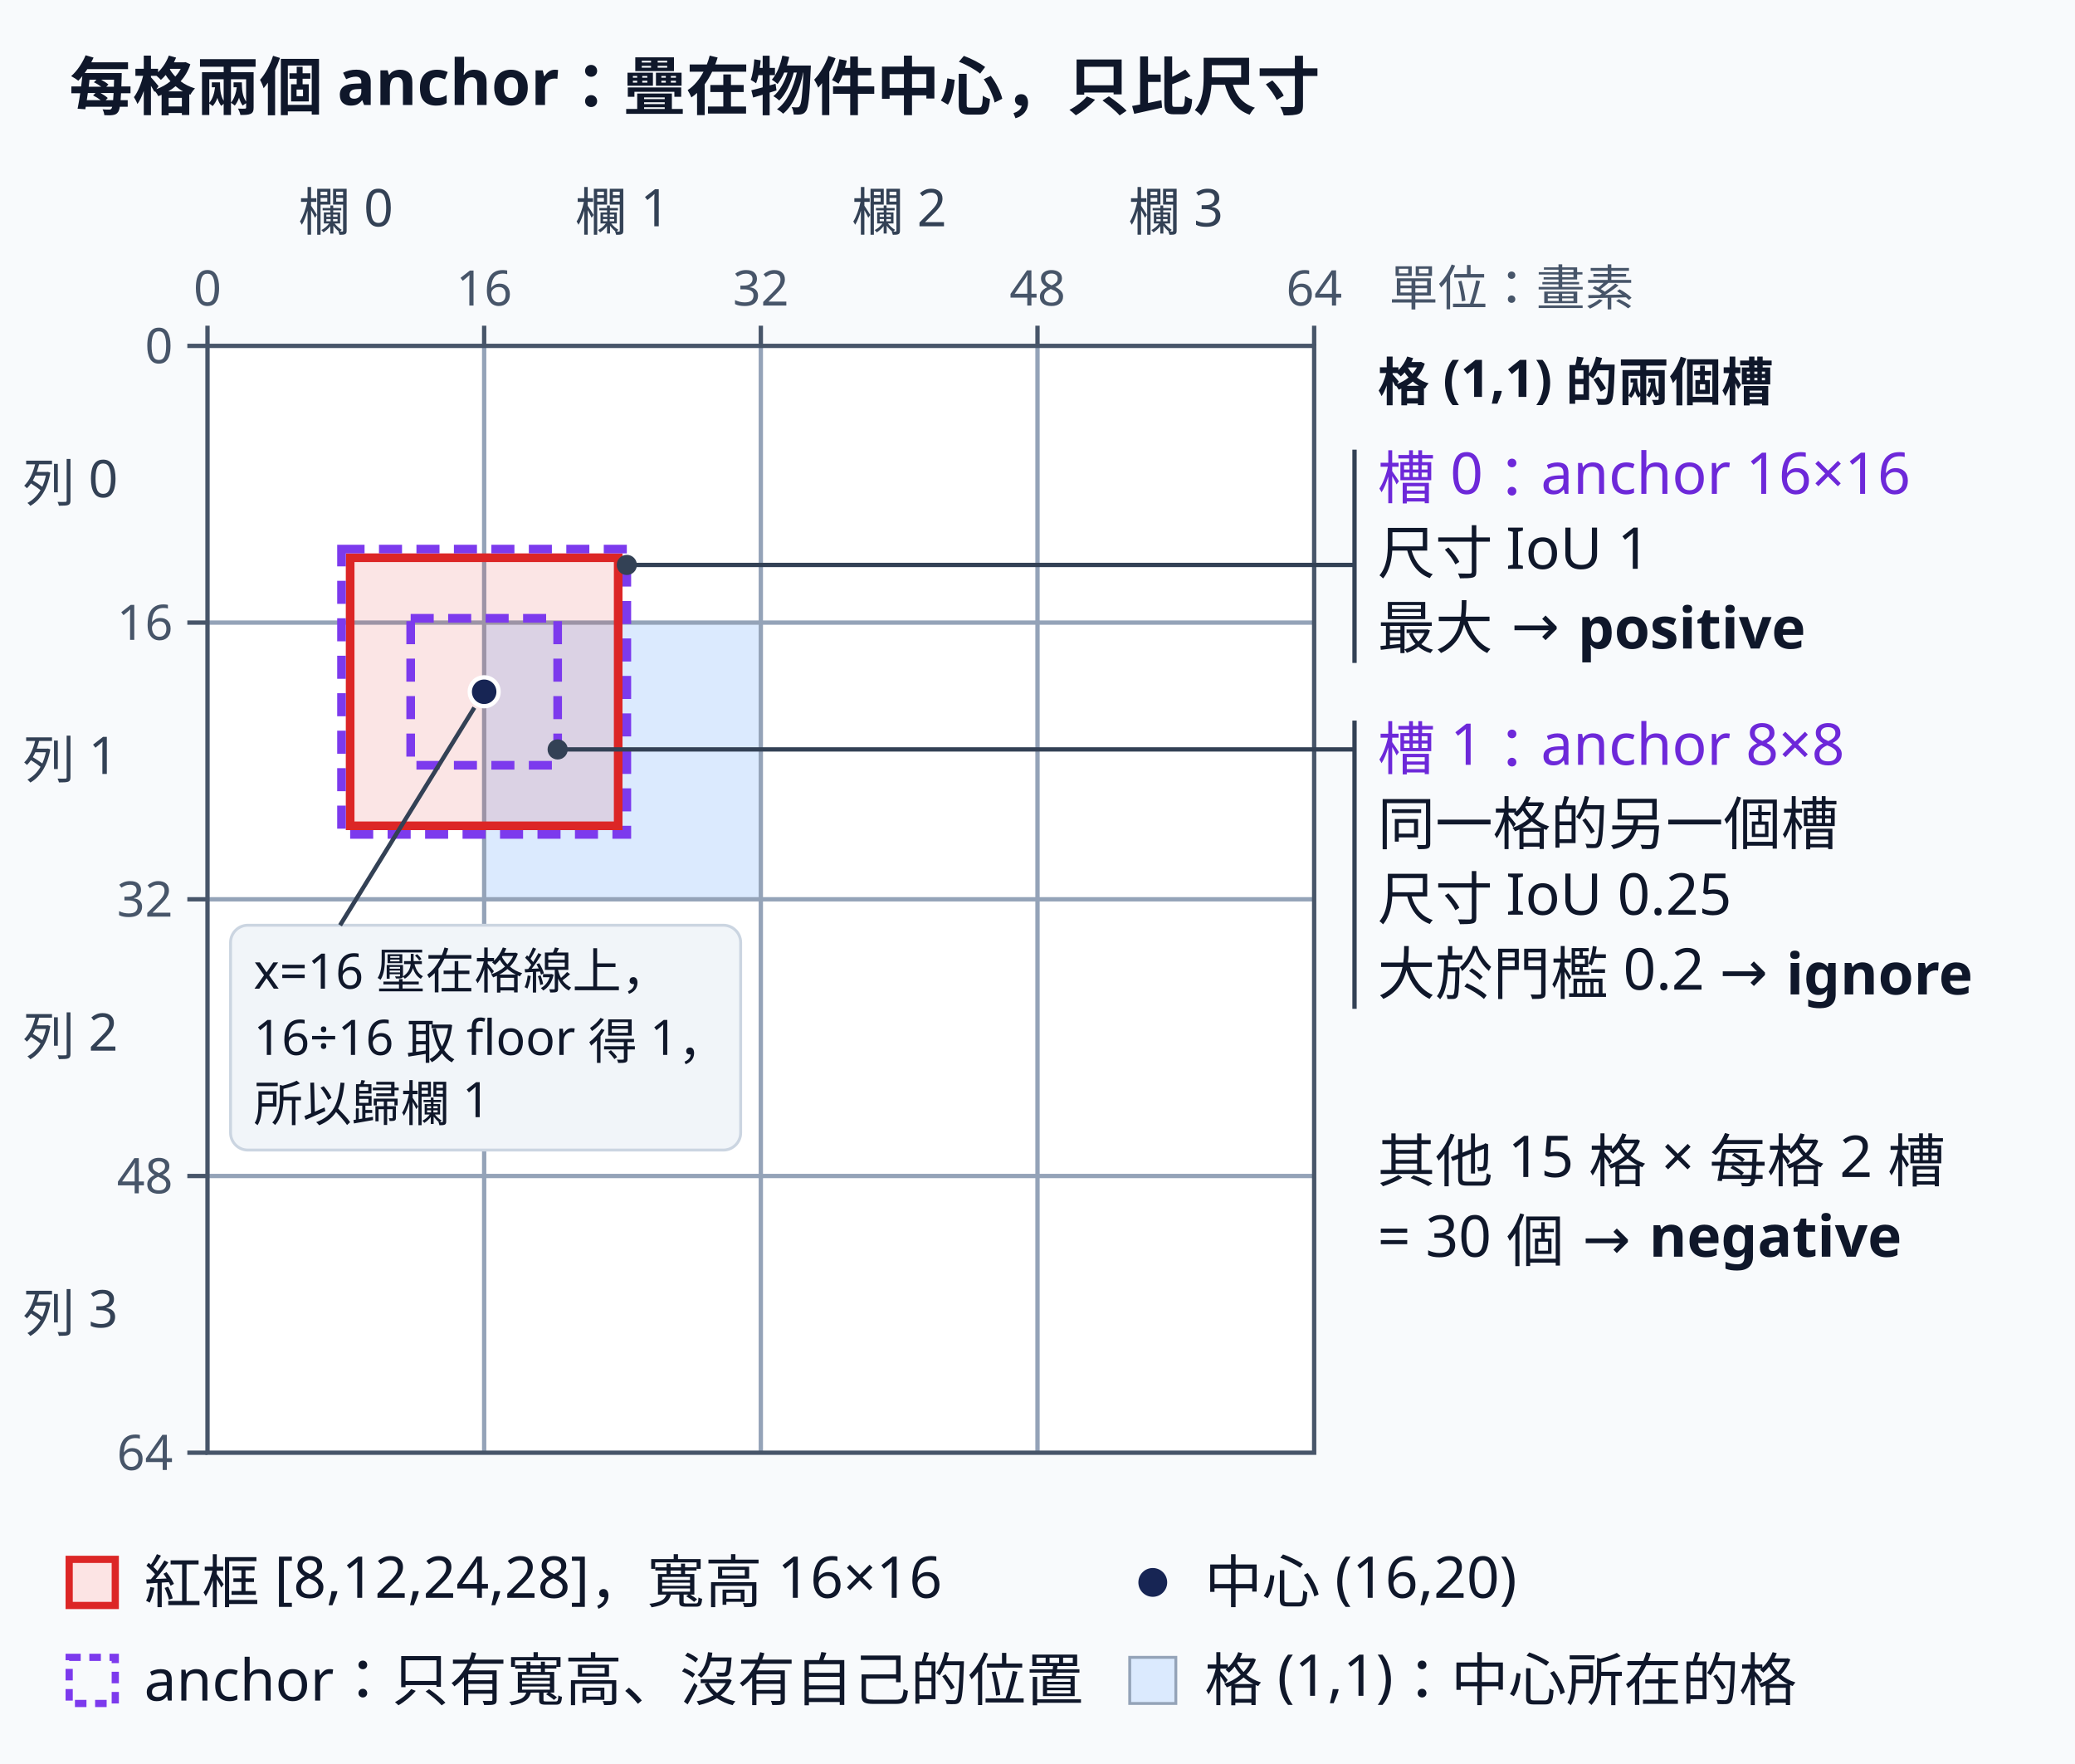
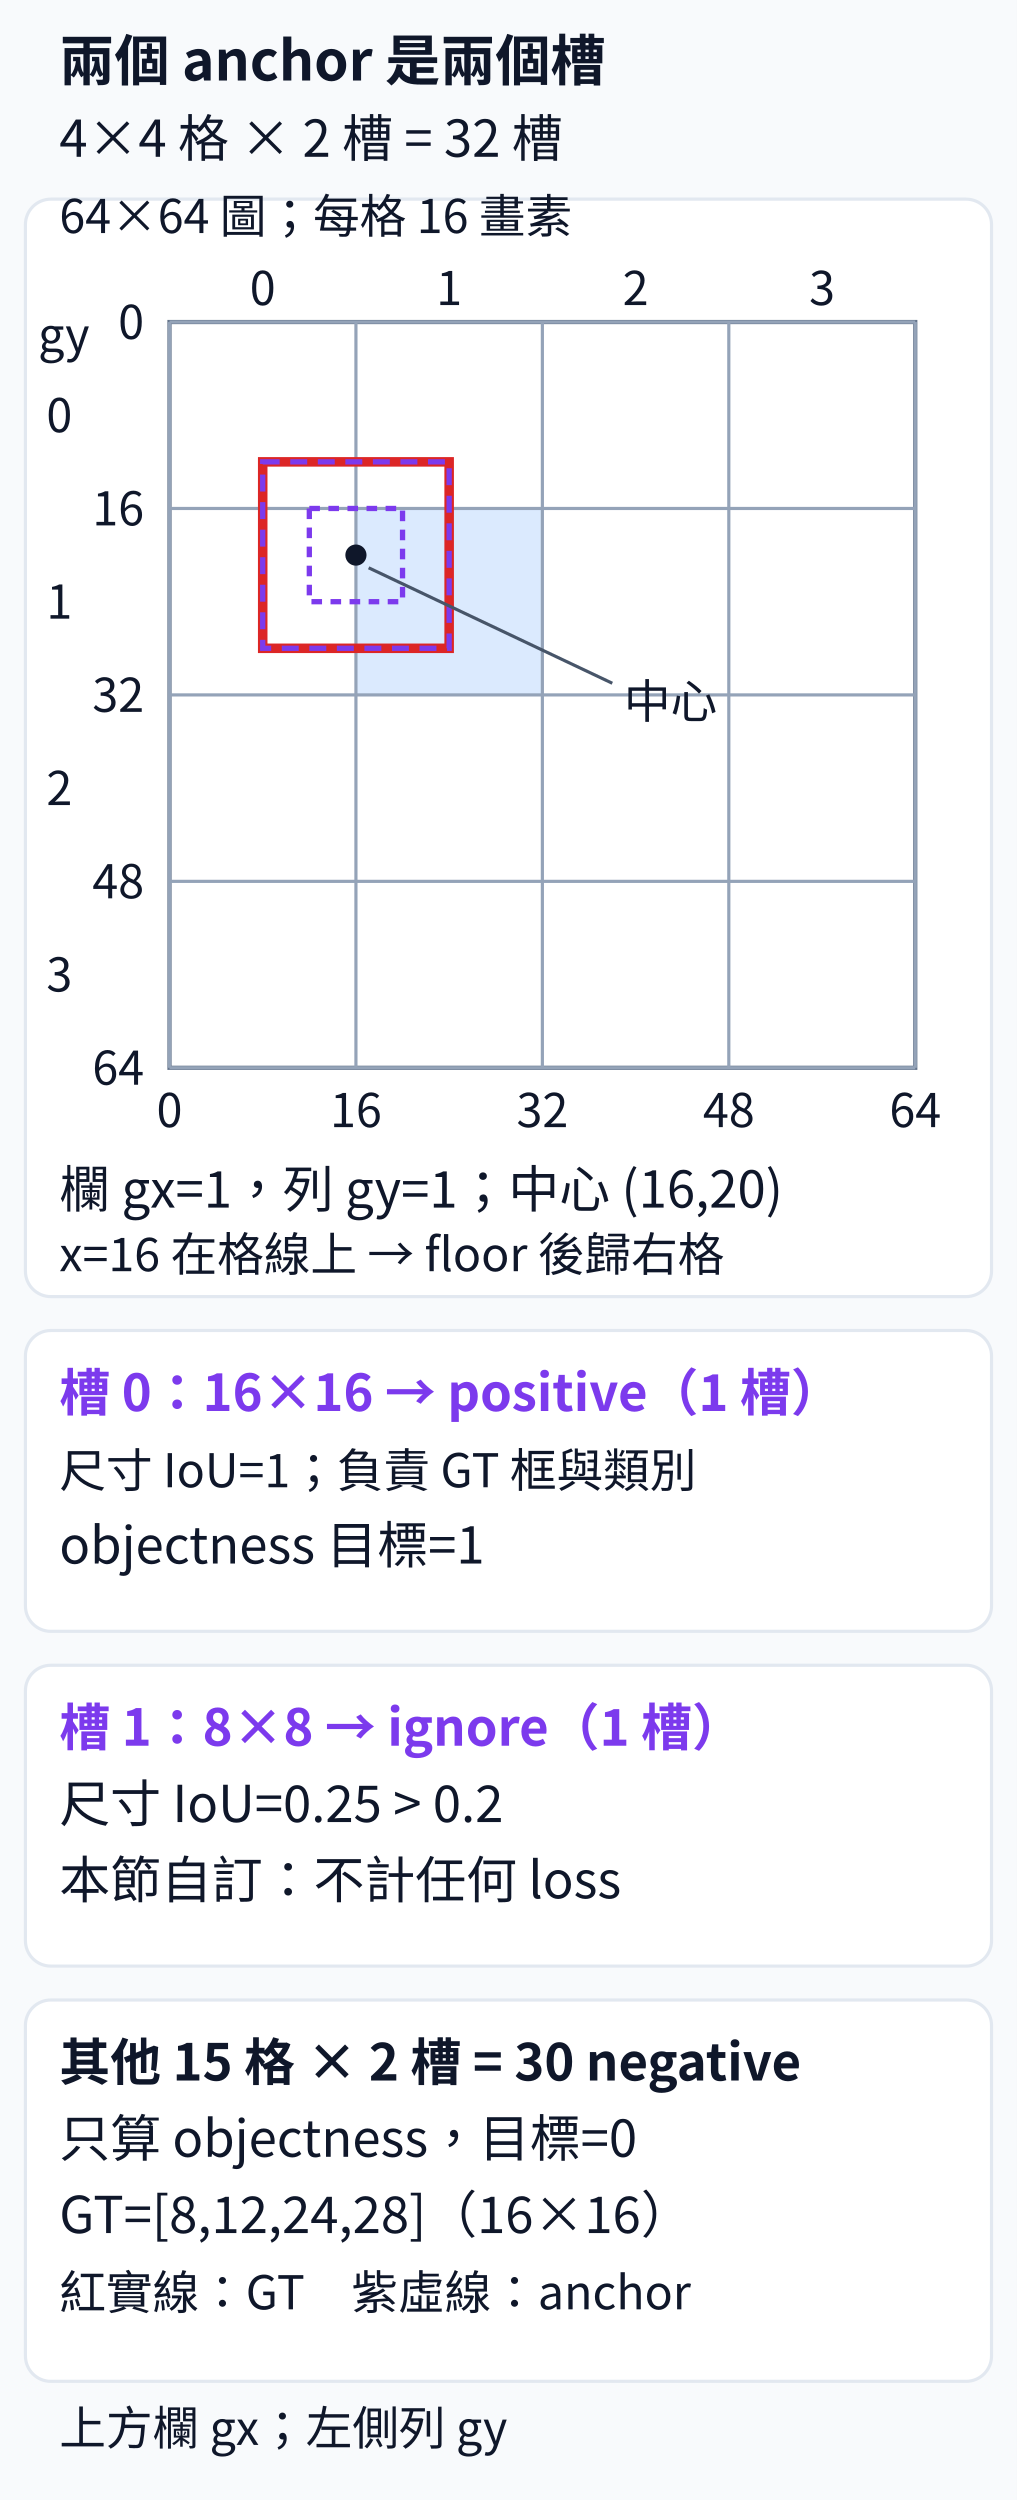
- <svg xmlns="http://www.w3.org/2000/svg" viewBox="0 0 720 612" role="img" aria-labelledby="title desc">
-   <rect width="720" height="612" fill="#f8fafc" />
-   <rect x="72" y="120" width="384" height="384" fill="#fff" />
-   <rect id="cell-1-1" x="168" y="216" width="96" height="96" fill="#dbeafe" />
-   <path d="M168 120V504M264 120V504M360 120V504M72 216H456M72 312H456M72 408H456" fill="none" stroke="#94a3b8" stroke-width="1.5" />
-   <rect x="72" y="120" width="384" height="384" fill="none" stroke="#475569" stroke-width="1.5" />
-   <path d="M72 113V120M168 113V120M264 113V120M360 113V120M456 113V120M65 120H72M65 216H72M65 312H72M65 408H72M65 504H72" stroke="#475569" stroke-width="1.5" />
-   <rect id="red-box" x="120" y="192" width="96" height="96" fill="#dc2626" fill-opacity=".12" />
-   <rect x="121.5" y="193.5" width="93" height="93" fill="none" stroke="#dc2626" stroke-width="3" />
-   <rect id="anchor-16" x="118.5" y="190.5" width="99" height="99" fill="none" stroke="#7c3aed" stroke-width="3" stroke-dasharray="8 5" />
-   <rect id="anchor-8" x="142.5" y="214.5" width="51" height="51" fill="none" stroke="#7c3aed" stroke-width="3" stroke-dasharray="8 5" />
-   <rect id="grid-line-note" x="80" y="321" width="177" height="78" rx="6" fill="#f1f5f9" stroke="#cbd5e1" />
-   <path d="M118 321L164.6 245.5" fill="none" stroke="#334155" stroke-width="1.5" />
-   <circle id="center" cx="168" cy="240" r="5" fill="#172554" stroke="#fff" stroke-width="1.5" />
-   <path d="M219 196H470M195 260H470M470 156V230M470 250V350" fill="none" stroke="#334155" stroke-width="1.5" />
-   <circle cx="217.5" cy="196" r="3.5" fill="#334155" />
-   <circle cx="193.5" cy="260" r="3.5" fill="#334155" />
-   <g font-family="sans-serif" fill="#0f172a">
-     <text x="24" y="38" font-size="22" font-weight="700">每格兩個 anchor：疊在物件中心，只比尺寸</text>
-     <g font-size="18" fill="#334155" text-anchor="middle">
-       <text x="120" y="80">欄 0</text>
-       <text x="216" y="80">欄 1</text>
-       <text x="312" y="80">欄 2</text>
-       <text x="408" y="80">欄 3</text>
-     </g>
-     <g font-size="17" fill="#475569" text-anchor="middle">
-       <text x="72" y="106">0</text>
-       <text x="168" y="106">16</text>
-       <text x="264" y="106">32</text>
-       <text x="360" y="106">48</text>
-       <text x="456" y="106">64</text>
-     </g>
-     <text x="482" y="106" font-size="17" fill="#475569">單位：畫素</text>
-     <g font-size="18" fill="#334155">
-       <text x="8" y="174">列 0</text>
-       <text x="8" y="270">列 1</text>
-       <text x="8" y="366">列 2</text>
-       <text x="8" y="462">列 3</text>
-     </g>
-     <g font-size="17" fill="#475569" text-anchor="end">
-       <text x="60" y="126">0</text>
-       <text x="60" y="222">16</text>
-       <text x="60" y="318">32</text>
-       <text x="60" y="414">48</text>
-       <text x="60" y="510">64</text>
-     </g>
-     <g font-size="17">
-       <text x="88" y="343">x=16 壓在格線上，</text>
-       <text x="88" y="366">16÷16 取 floor 得 1，</text>
-       <text x="88" y="389">所以歸欄 1</text>
-     </g>
-     <text x="478" y="139" font-size="18" font-weight="700">格 (1,1) 的兩個槽</text>
-     <g font-size="20">
-       <text x="478" y="173" fill="#6d28d9">槽 0：anchor 16×16</text>
-       <text x="478" y="199">尺寸 IoU 1</text>
-       <text x="478" y="225">最大 → <tspan font-weight="700">positive</tspan>
-       </text>
-       <text x="478" y="267" fill="#6d28d9">槽 1：anchor 8×8</text>
-       <text x="478" y="293">同一格的另一個槽</text>
-       <text x="478" y="319">尺寸 IoU 0.25</text>
-       <text x="478" y="345">大於門檻 0.2 → <tspan font-weight="700">ignore</tspan>
-       </text>
-       <text x="478" y="410">其他 15 格 × 每格 2 槽</text>
-       <text x="478" y="436">= 30 個 → <tspan font-weight="700">negative</tspan>
-       </text>
-     </g>
-     <rect x="24" y="541" width="16" height="16" fill="#fce4e4" stroke="#dc2626" stroke-width="2.5" />
-     <rect x="24" y="575" width="16" height="16" fill="none" stroke="#7c3aed" stroke-width="2.5" stroke-dasharray="4 3" />
-     <circle cx="400" cy="549" r="5" fill="#172554" />
-     <rect x="392" y="575" width="16" height="16" fill="#dbeafe" stroke="#94a3b8" stroke-width="1" />
-     <g font-size="20">
-       <text x="50" y="556">紅框 [8,12,24,28]，寬高 16×16</text>
-       <text x="50" y="590">anchor：只有寬高、沒有自己的位置</text>
-       <text x="418" y="556">中心 (16,20)</text>
-       <text x="418" y="590">格 (1,1)：中心所在的格</text>
-     </g>
+ <svg xmlns="http://www.w3.org/2000/svg" width="480" height="1180" viewBox="0 0 480 1180" role="img" aria-labelledby="title desc">
+   <defs>
+     <marker id="arrow" markerWidth="8" markerHeight="8" refX="7" refY="4" orient="auto-start-reverse" markerUnits="userSpaceOnUse">
+       <path d="M0 0L8 4L0 8Z" fill="#475569" />
+     </marker>
+     <marker id="purple-arrow" markerWidth="8" markerHeight="8" refX="7" refY="4" orient="auto" markerUnits="userSpaceOnUse">
+       <path d="M0 0L8 4L0 8Z" fill="#7c3aed" />
+     </marker>
+   </defs>
+   <rect width="480" height="1180" fill="#f8fafc" />
+   <g font-family="Noto Sans CJK TC, sans-serif" fill="#0f172a">
+     <text x="28" y="38" font-size="26" fill="#0f172a" font-weight="700">兩個 anchor 是兩個槽</text>
+     <text x="28" y="74" font-size="24" fill="#0f172a">4×4 格 × 2 槽 = 32 槽</text>
+     <rect x="12" y="94" width="456" height="518" fill="#fff" stroke="#e2e8f0" stroke-width="1.5" rx="12" />
+     <text x="28" y="110" font-size="22" fill="#0f172a">64×64 圖；每格 16 畫素</text>
+     <rect x="80" y="152" width="352" height="352" fill="#fff" stroke="#64748b" stroke-width="2" />
+     <rect x="168" y="240" width="88" height="88" fill="#dbeafe" />
+     <path d="M80 152L80 504" fill="none" stroke="#94a3b8" stroke-width="1.5" />
+     <path d="M80 152L432 152" fill="none" stroke="#94a3b8" stroke-width="1.5" />
+     <text x="80" y="532" font-size="22" fill="#0f172a" text-anchor="middle">0</text>
+     <text x="68" y="160" font-size="22" fill="#0f172a" text-anchor="end">0</text>
+     <path d="M168 152L168 504" fill="none" stroke="#94a3b8" stroke-width="1.5" />
+     <path d="M80 240L432 240" fill="none" stroke="#94a3b8" stroke-width="1.5" />
+     <text x="168" y="532" font-size="22" fill="#0f172a" text-anchor="middle">16</text>
+     <text x="68" y="248" font-size="22" fill="#0f172a" text-anchor="end">16</text>
+     <path d="M256 152L256 504" fill="none" stroke="#94a3b8" stroke-width="1.5" />
+     <path d="M80 328L432 328" fill="none" stroke="#94a3b8" stroke-width="1.5" />
+     <text x="256" y="532" font-size="22" fill="#0f172a" text-anchor="middle">32</text>
+     <text x="68" y="336" font-size="22" fill="#0f172a" text-anchor="end">32</text>
+     <path d="M344 152L344 504" fill="none" stroke="#94a3b8" stroke-width="1.5" />
+     <path d="M80 416L432 416" fill="none" stroke="#94a3b8" stroke-width="1.5" />
+     <text x="344" y="532" font-size="22" fill="#0f172a" text-anchor="middle">48</text>
+     <text x="68" y="424" font-size="22" fill="#0f172a" text-anchor="end">48</text>
+     <path d="M432 152L432 504" fill="none" stroke="#94a3b8" stroke-width="1.5" />
+     <path d="M80 504L432 504" fill="none" stroke="#94a3b8" stroke-width="1.5" />
+     <text x="432" y="532" font-size="22" fill="#0f172a" text-anchor="middle">64</text>
+     <text x="68" y="512" font-size="22" fill="#0f172a" text-anchor="end">64</text>
+     <text x="124" y="144" font-size="22" fill="#0f172a" text-anchor="middle">0</text>
+     <text x="28" y="204" font-size="22" fill="#0f172a" text-anchor="middle">0</text>
+     <text x="212" y="144" font-size="22" fill="#0f172a" text-anchor="middle">1</text>
+     <text x="28" y="292" font-size="22" fill="#0f172a" text-anchor="middle">1</text>
+     <text x="300" y="144" font-size="22" fill="#0f172a" text-anchor="middle">2</text>
+     <text x="28" y="380" font-size="22" fill="#0f172a" text-anchor="middle">2</text>
+     <text x="388" y="144" font-size="22" fill="#0f172a" text-anchor="middle">3</text>
+     <text x="28" y="468" font-size="22" fill="#0f172a" text-anchor="middle">3</text>
+     <text x="18" y="166" font-size="22" fill="#0f172a">gy</text>
+     <text x="28" y="570" font-size="24" fill="#0f172a">欄 gx=1，列 gy=1；中心 (16,20)</text>
+     <text x="28" y="600" font-size="22" fill="#0f172a">x=16 在格線上 → floor 後歸右格</text>
+     <rect x="124" y="218" width="88" height="88" fill="none" stroke="#dc2626" stroke-width="4.5" id="gt-box" data-xyxy="8,12,24,28" />
+     <rect x="124" y="218" width="88" height="88" fill="none" stroke="#7c3aed" stroke-width="2.5" stroke-dasharray="8 5" id="anchor-slot-0" data-xyxy="8,12,24,28" />
+     <rect x="146" y="240" width="44" height="44" fill="none" stroke="#7c3aed" stroke-width="2.5" stroke-dasharray="5 4" id="anchor-slot-1" data-xyxy="12,16,20,24" />
+     <circle cx="168" cy="262" r="5" fill="#0f172a" id="gt-center" data-xy="16,20" />
+     <path d="M174 268L289 322.5" fill="none" stroke="#475569" stroke-width="1.5" />
+     <text x="294.5" y="339" font-size="22" fill="#0f172a">中心</text>
+     <rect x="12" y="628" width="456" height="142" fill="#fff" stroke="#e2e8f0" stroke-width="1.5" rx="12" />
+     <text x="28" y="666" font-size="24" fill="#7c3aed" font-weight="700">槽 0：16×16 → positive（1 槽）</text>
+     <text x="28" y="702" font-size="22" fill="#0f172a">尺寸 IoU=1；負責 GT 框與類別</text>
+     <text x="28" y="738" font-size="24" fill="#0f172a">objectness 目標=1</text>
+     <rect x="12" y="786" width="456" height="142" fill="#fff" stroke="#e2e8f0" stroke-width="1.5" rx="12" />
+     <text x="28" y="824" font-size="24" fill="#7c3aed" font-weight="700">槽 1：8×8 → ignore（1 槽）</text>
+     <text x="28" y="860" font-size="24" fill="#0f172a">尺寸 IoU=0.25 &gt; 0.2</text>
+     <text x="28" y="896" font-size="24" fill="#0f172a">本節自訂：不計任何 loss</text>
+     <rect x="12" y="944" width="456" height="180" fill="#fff" stroke="#e2e8f0" stroke-width="1.5" rx="12" />
+     <text x="28" y="982" font-size="24" fill="#0f172a" font-weight="700">其他 15 格 × 2 槽 = 30 negative</text>
+     <text x="28" y="1018" font-size="24" fill="#0f172a">只算 objectness，目標=0</text>
+     <text x="28" y="1054" font-size="24" fill="#0f172a">GT=[8,12,24,28]（16×16）</text>
+     <text x="28" y="1090" font-size="22" fill="#0f172a">紅實線：GT　紫虛線：anchor</text>
+     <text x="28" y="1154" font-size="22" fill="#0f172a">上方欄 gx；左側列 gy</text>
  </g>
</svg>
